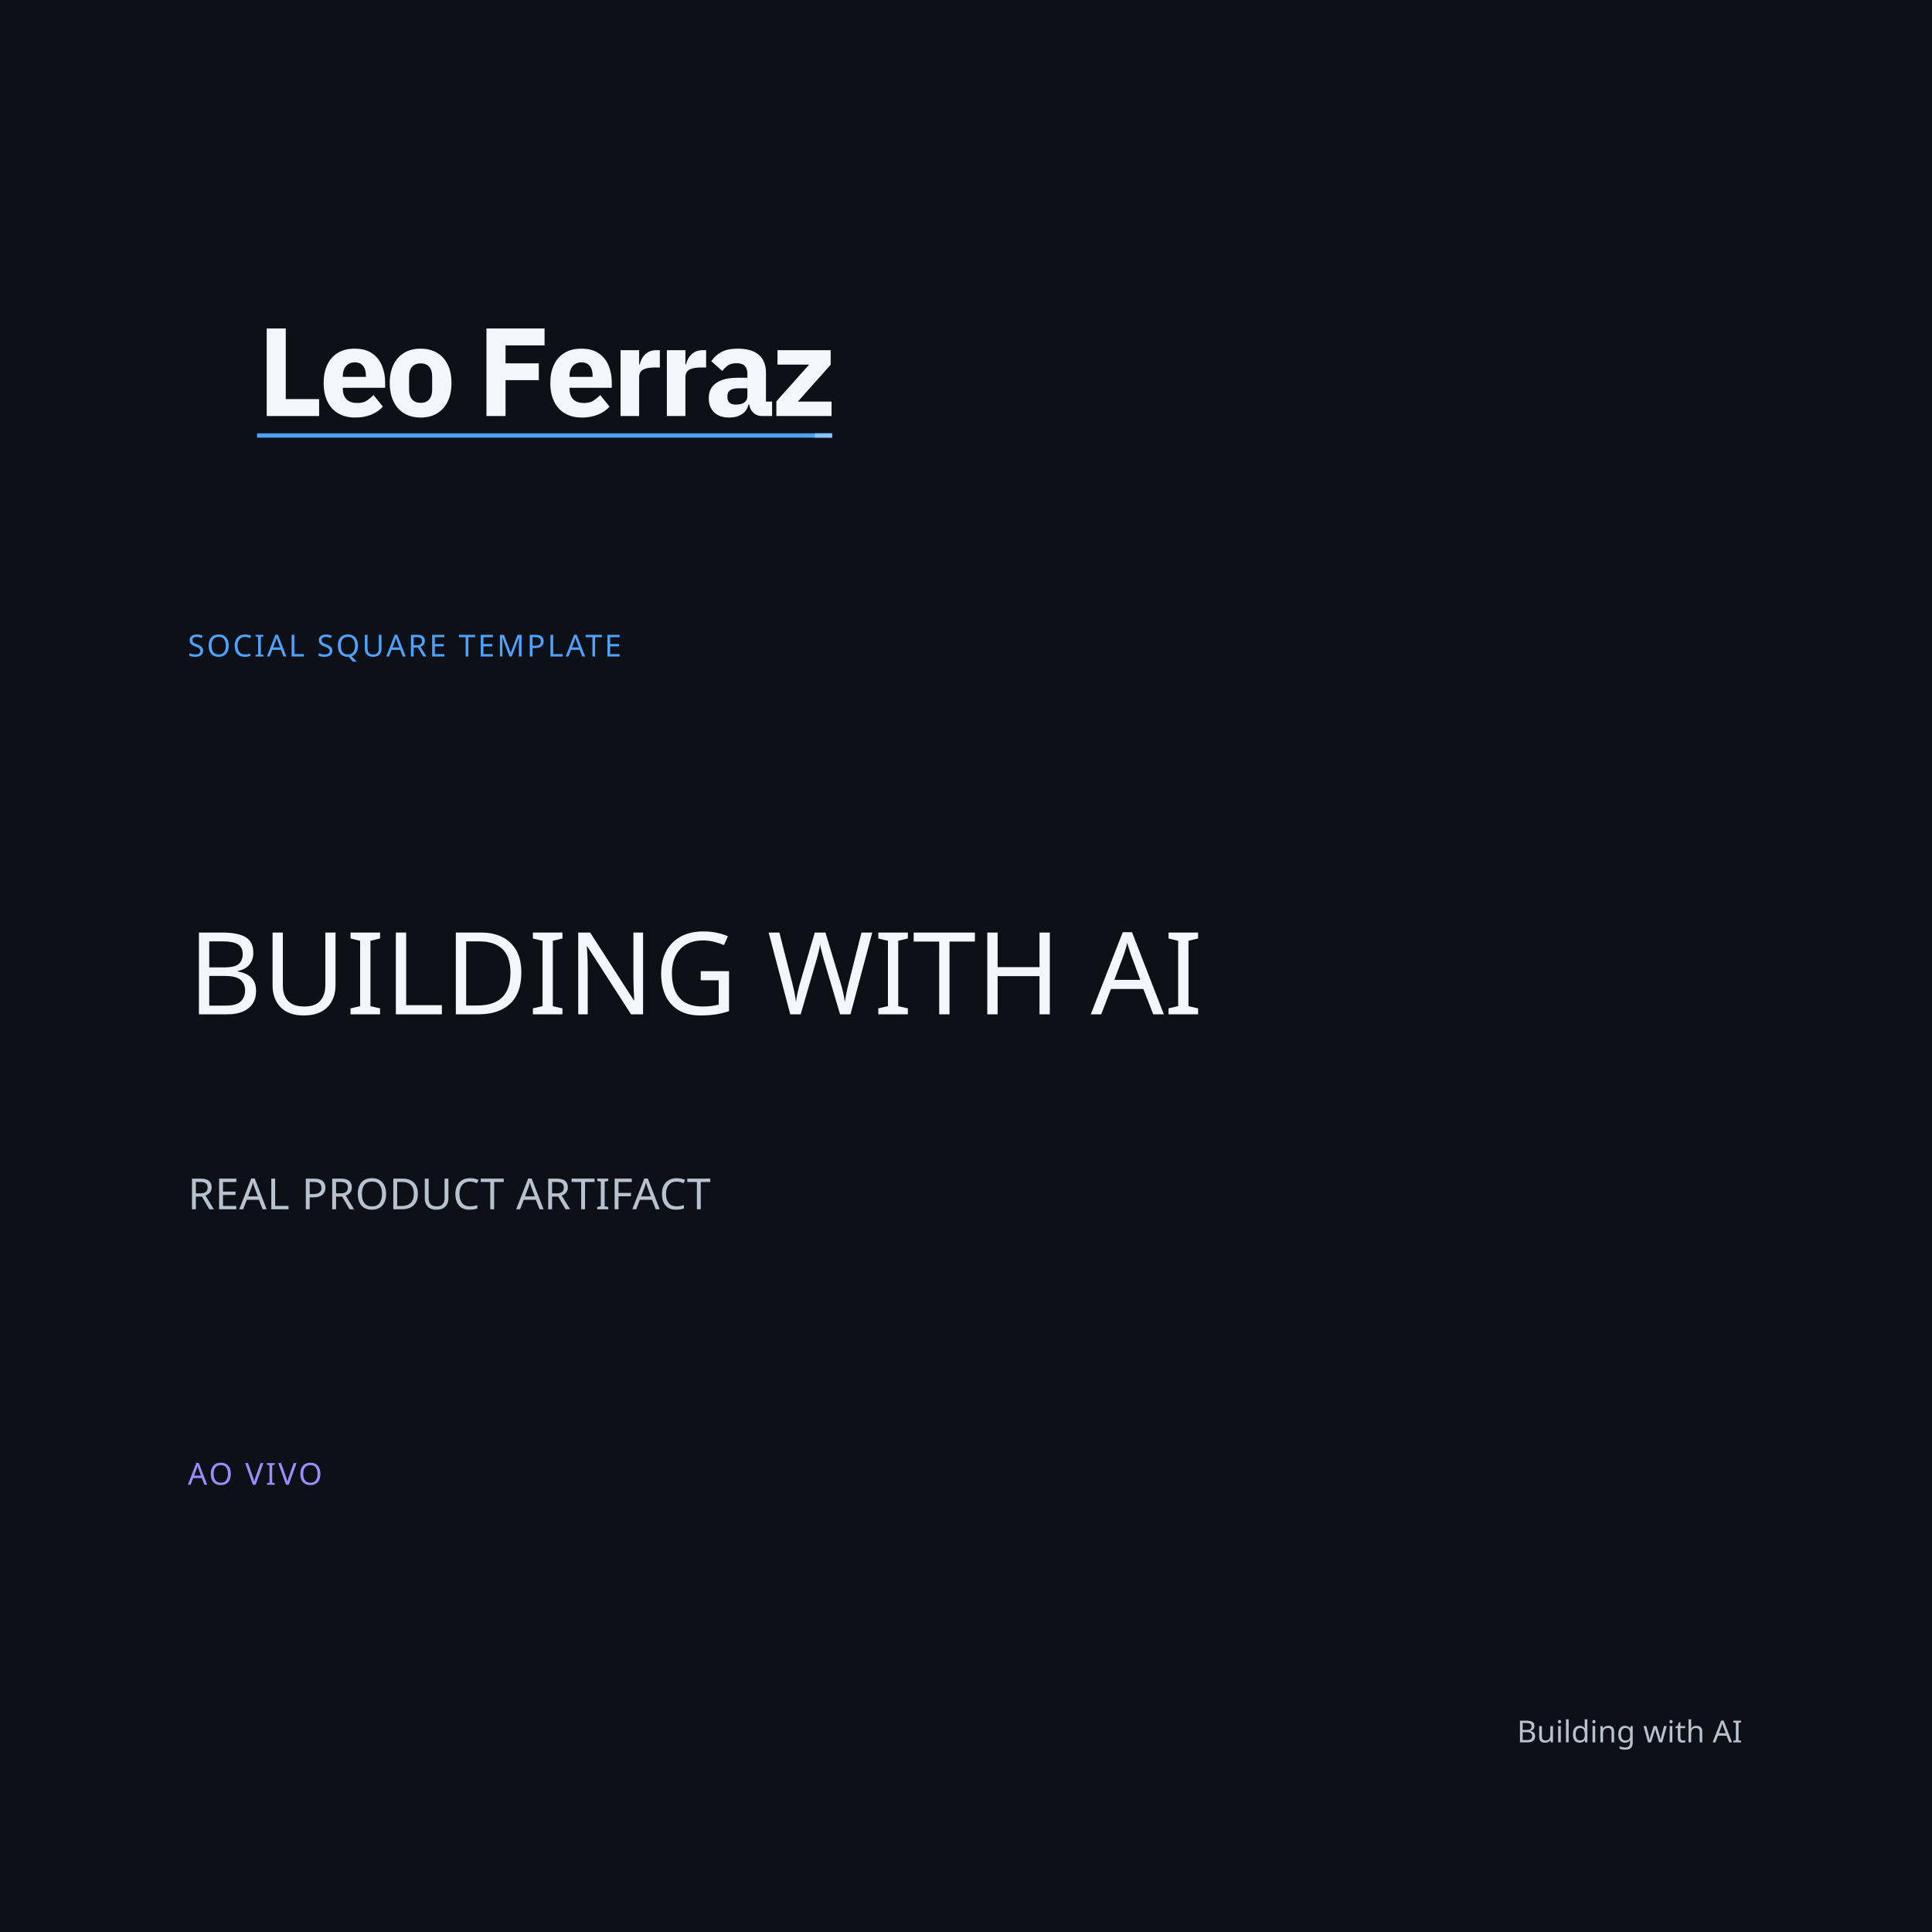
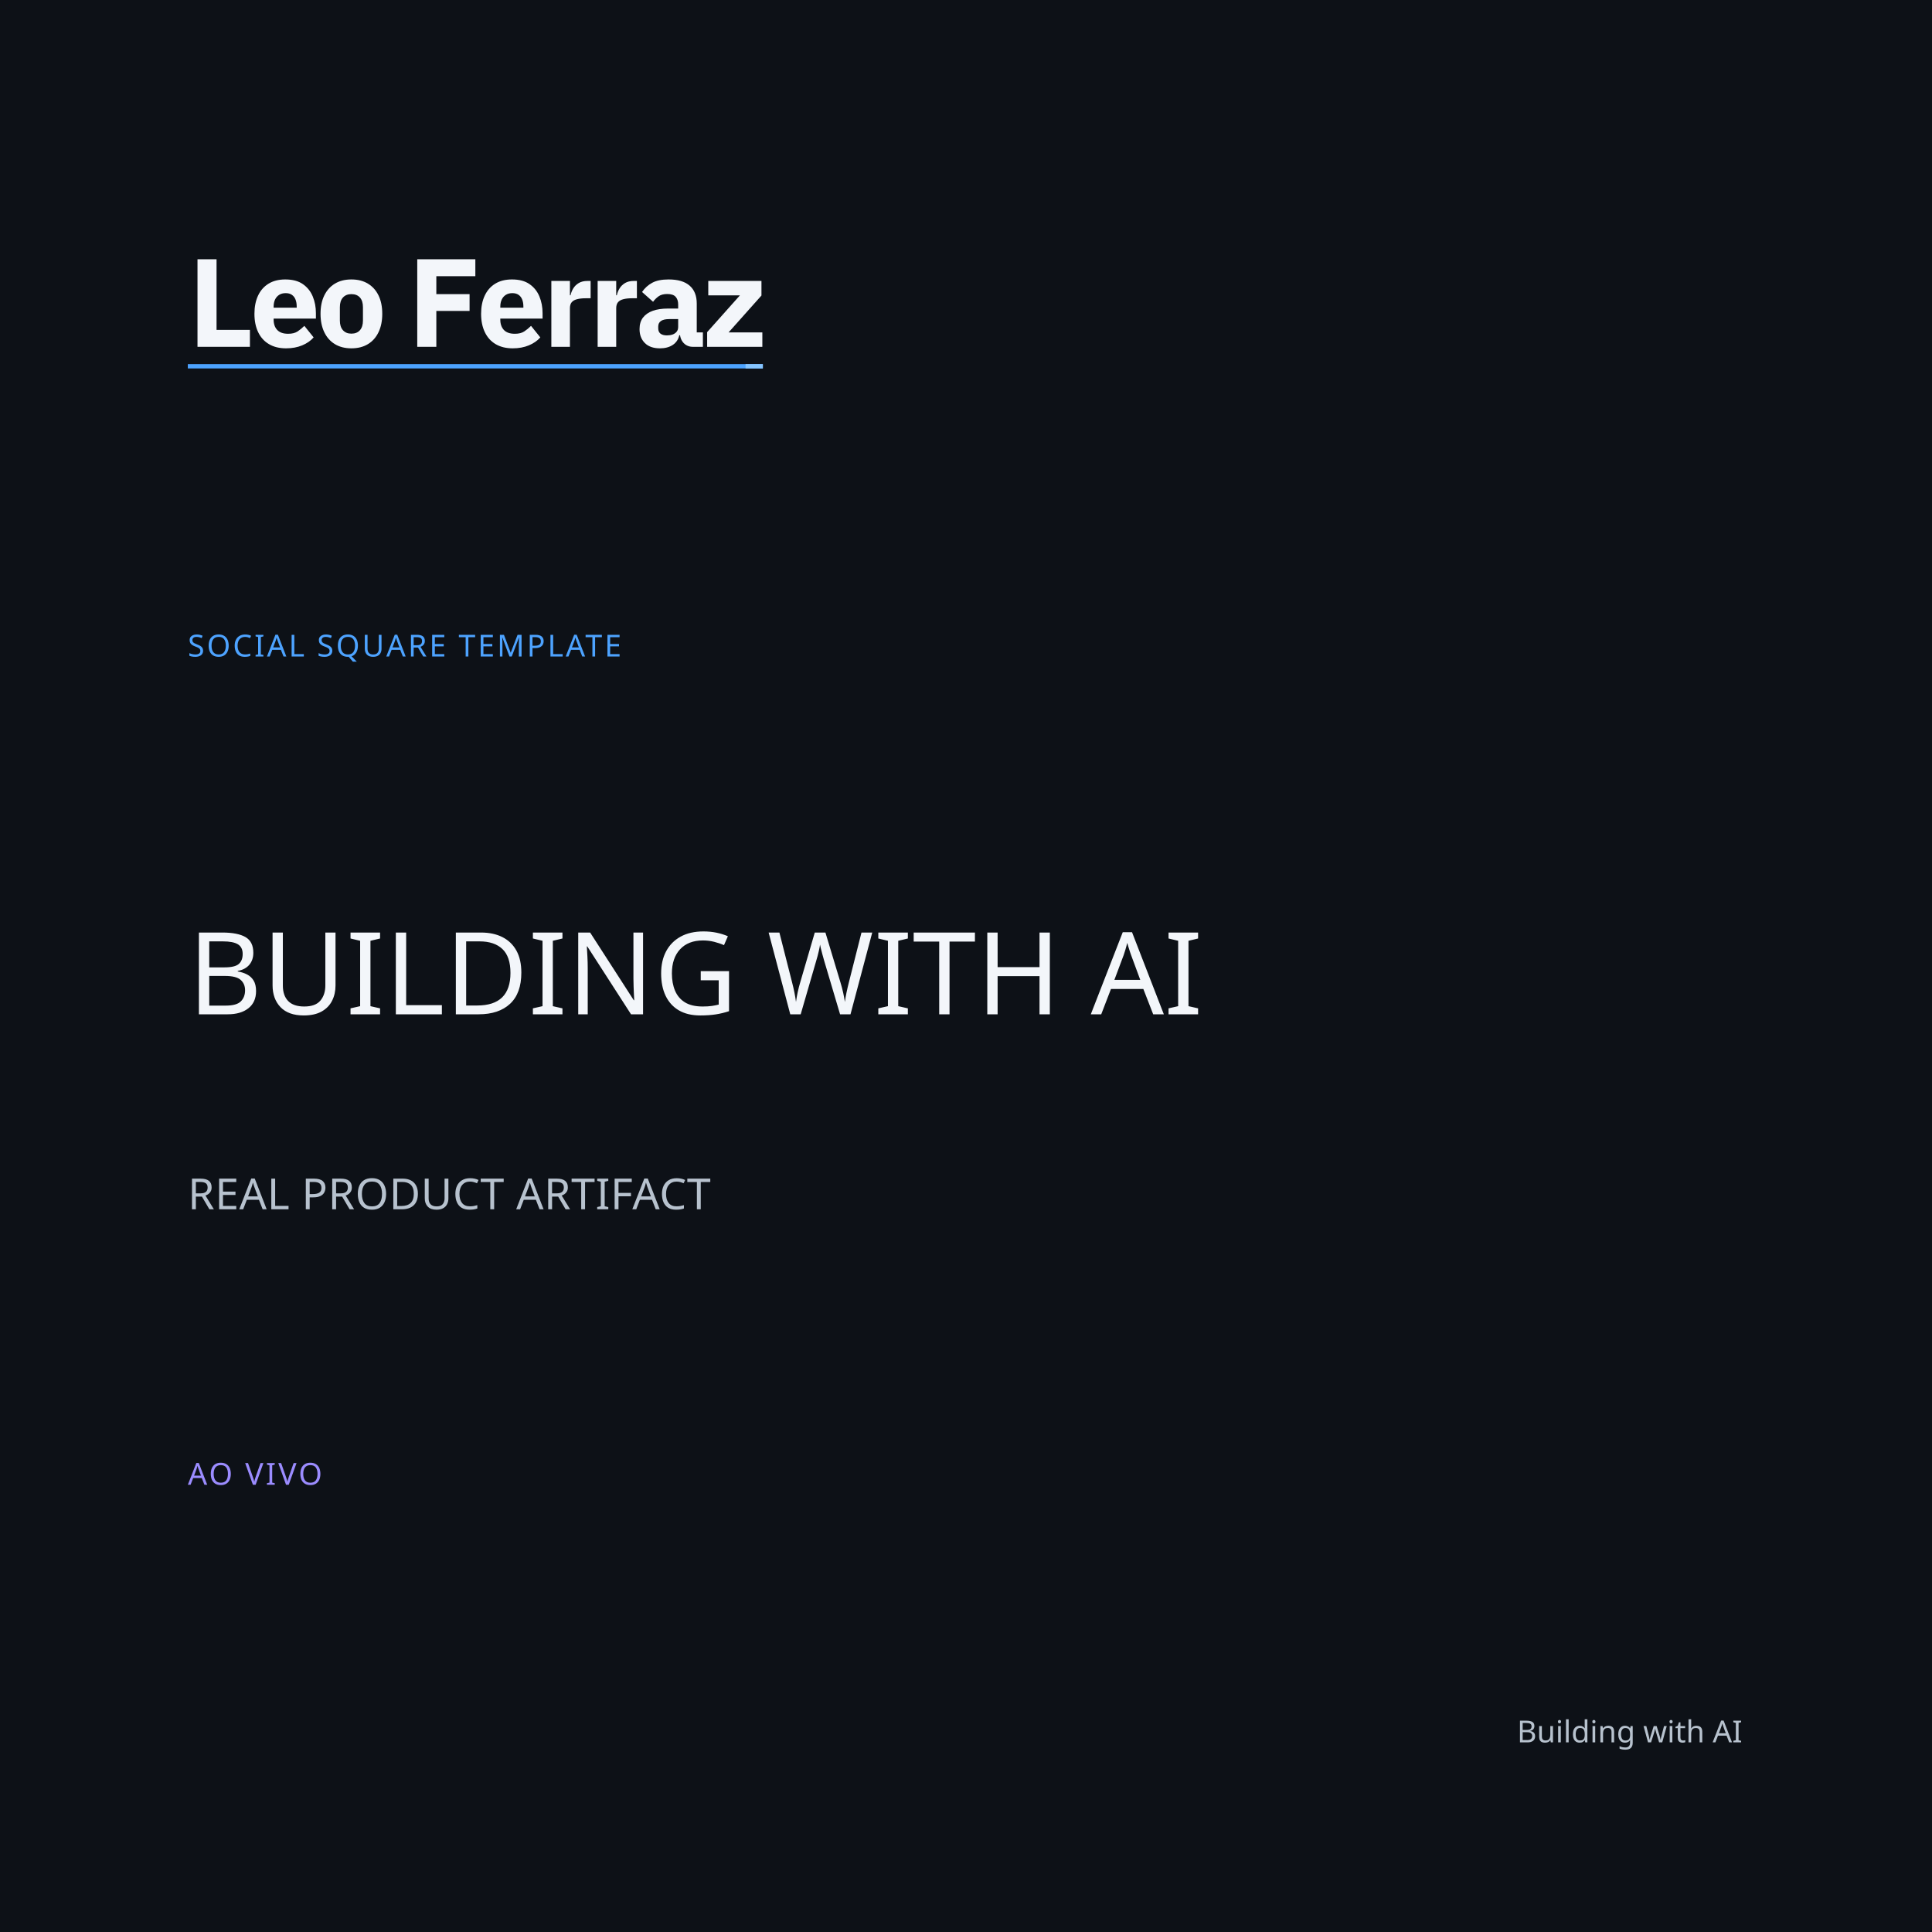
<svg xmlns="http://www.w3.org/2000/svg" viewBox="0 0 1080 1080" width="1080" height="1080" role="img" aria-labelledby="title">
  <rect width="1080" height="1080" fill="#0D1117" />
-   <g data-signature-variant="wordmark-only" transform="translate(105 122) scale(1.209)">
+   <g data-signature-variant="wordmark-only" transform="translate(66.309 83.309) scale(1.209)">
    <path d="M60.71 91.45L36.47 91.45L36.47 50.97L45.28 50.97L45.28 83.62L60.71 83.62Z" fill="#F3F6FA" />
    <path d="M77.41 92.15Q72.77 92.15 69.5 90.2Q66.22 88.26 64.51 84.66Q62.8 81.07 62.8 76.2Q62.8 71.38 64.45 67.82Q66.1 64.25 69.29 62.28Q72.48 60.3 77.07 60.3Q82.11 60.3 85.22 62.48Q88.32 64.65 89.77 68.19Q91.22 71.73 91.22 75.85L91.22 78.4L71.67 78.4L71.67 78.86Q71.67 81.88 73.33 83.65Q74.98 85.42 78.4 85.42Q81.13 85.42 82.78 84.32Q84.43 83.21 85.88 81.76L90.17 87.1Q88.14 89.42 84.87 90.78Q81.59 92.15 77.41 92.15ZM77.24 66.63Q75.5 66.63 74.25 67.41Q73.01 68.19 72.34 69.58Q71.67 70.98 71.67 72.89L71.67 73.35L82.34 73.35L82.34 72.83Q82.34 70.98 81.79 69.58Q81.24 68.19 80.11 67.41Q78.98 66.63 77.24 66.63Z" fill="#F3F6FA" />
    <path d="M107.63 92.15Q103.17 92.15 99.98 90.2Q96.79 88.26 95.08 84.66Q93.36 81.07 93.36 76.2Q93.36 71.27 95.08 67.73Q96.79 64.19 99.98 62.25Q103.17 60.3 107.63 60.3Q112.1 60.3 115.29 62.25Q118.48 64.19 120.19 67.73Q121.9 71.27 121.9 76.2Q121.9 81.07 120.19 84.66Q118.48 88.26 115.29 90.2Q112.1 92.15 107.63 92.15ZM107.63 85.36Q110.18 85.36 111.58 83.77Q112.97 82.17 112.97 79.33L112.97 73.12Q112.97 70.22 111.58 68.66Q110.18 67.09 107.63 67.09Q105.14 67.09 103.72 68.66Q102.3 70.22 102.3 73.12L102.3 79.33Q102.3 82.17 103.72 83.77Q105.14 85.36 107.63 85.36Z" fill="#F3F6FA" />
    <path d="M146.9 91.45L138.08 91.45L138.08 50.97L164.94 50.97L164.94 58.8L146.9 58.8L146.9 67.09L162.27 67.09L162.27 74.86L146.9 74.86Z" fill="#F3F6FA" />
    <path d="M182.22 92.15Q177.58 92.15 174.3 90.2Q171.03 88.26 169.32 84.66Q167.6 81.07 167.6 76.2Q167.6 71.38 169.26 67.82Q170.91 64.25 174.1 62.28Q177.29 60.3 181.87 60.3Q186.92 60.3 190.02 62.48Q193.12 64.65 194.57 68.19Q196.02 71.73 196.02 75.85L196.02 78.4L176.48 78.4L176.48 78.86Q176.48 81.88 178.13 83.65Q179.78 85.42 183.21 85.42Q185.93 85.42 187.58 84.32Q189.24 83.21 190.69 81.76L194.98 87.1Q192.95 89.42 189.67 90.78Q186.4 92.15 182.22 92.15ZM182.05 66.63Q180.31 66.63 179.06 67.41Q177.81 68.19 177.15 69.58Q176.48 70.98 176.48 72.89L176.48 73.35L187.15 73.35L187.15 72.83Q187.15 70.98 186.6 69.58Q186.05 68.19 184.92 67.41Q183.79 66.63 182.05 66.63Z" fill="#F3F6FA" />
    <path d="M208.67 91.45L200.08 91.45L200.08 61L208.67 61L208.67 67.61L208.96 67.61Q209.31 65.93 210.23 64.42Q211.16 62.91 212.76 61.96Q214.35 61 216.73 61L218.24 61L218.24 69L216.09 69Q213.6 69 211.95 69.44Q210.29 69.87 209.48 70.86Q208.67 71.85 208.67 73.64Z" fill="#F3F6FA" />
    <path d="M230.07 91.45L221.49 91.45L221.49 61L230.07 61L230.07 67.61L230.36 67.61Q230.71 65.93 231.64 64.42Q232.56 62.91 234.16 61.96Q235.75 61 238.13 61L239.64 61L239.64 69L237.49 69Q235 69 233.35 69.44Q231.69 69.87 230.88 70.86Q230.07 71.85 230.07 73.64Z" fill="#F3F6FA" />
    <path d="M270.15 91.45L265.39 91.45Q263.83 91.45 262.46 90.67Q261.1 89.88 260.29 88.35Q259.48 86.81 259.48 84.66L259.48 83.91L261.33 86.11L259.24 86.11Q258.55 89.07 256.17 90.61Q253.79 92.15 250.31 92.15Q245.73 92.15 243.29 89.68Q240.86 87.22 240.86 83.27Q240.86 80.02 242.45 77.94Q244.05 75.85 246.98 74.8Q249.91 73.76 253.91 73.76L258.72 73.76L258.72 71.85Q258.72 69.64 257.56 68.34Q256.4 67.03 253.68 67.03Q251.12 67.03 249.62 68.13Q248.11 69.24 247.12 70.63L242.02 66.1Q243.87 63.38 246.72 61.84Q249.56 60.3 254.31 60.3Q260.75 60.3 264.03 63.18Q267.31 66.05 267.31 71.44L267.31 84.78L270.15 84.78ZM258.72 78.63L254.55 78.63Q252.05 78.63 250.78 79.5Q249.5 80.37 249.5 82.05L249.5 82.92Q249.5 84.55 250.54 85.36Q251.59 86.17 253.5 86.17Q254.95 86.17 256.11 85.77Q257.27 85.36 258 84.49Q258.72 83.62 258.72 82.23Z" fill="#F3F6FA" />
    <path d="M297.64 91.45L272.12 91.45L272.12 84.66L287.26 67.67L272.64 67.67L272.64 61L297.23 61L297.23 67.73L282.04 84.78L297.64 84.78Z" fill="#F3F6FA" />
    <rect data-accent="underline-line" x="32" y="99.45" width="265.872" height="2" fill="#4DA3FF" />
    <rect data-accent="underline-terminal" x="289.872" y="99.45" width="8" height="2" fill="#86C5FF" />
  </g>
  <text x="105" y="367" fill="#4DA3FF" font-family="IBM Plex Mono" font-size="17px" font-weight="500" text-anchor="start" letter-spacing="0.075em">SOCIAL SQUARE TEMPLATE</text>
  <text x="105" y="567" fill="#F3F6FA" font-family="IBM Plex Sans" font-size="64px" font-weight="500" text-anchor="start" letter-spacing="0em">BUILDING WITH AI</text>
  <text x="105" y="676" fill="#B7C2CE" font-family="IBM Plex Mono" font-size="24px" font-weight="500" text-anchor="start" letter-spacing="0.01em">REAL PRODUCT ARTIFACT</text>
  <text x="105" y="830" fill="#9B8CFF" font-family="IBM Plex Mono" font-size="17px" font-weight="500" text-anchor="start" letter-spacing="0.075em">AO VIVO</text>
  <text x="974" y="974" fill="#B7C2CE" font-family="IBM Plex Mono" font-size="17px" font-weight="500" text-anchor="end" letter-spacing="0em">Building with AI</text>
</svg>
